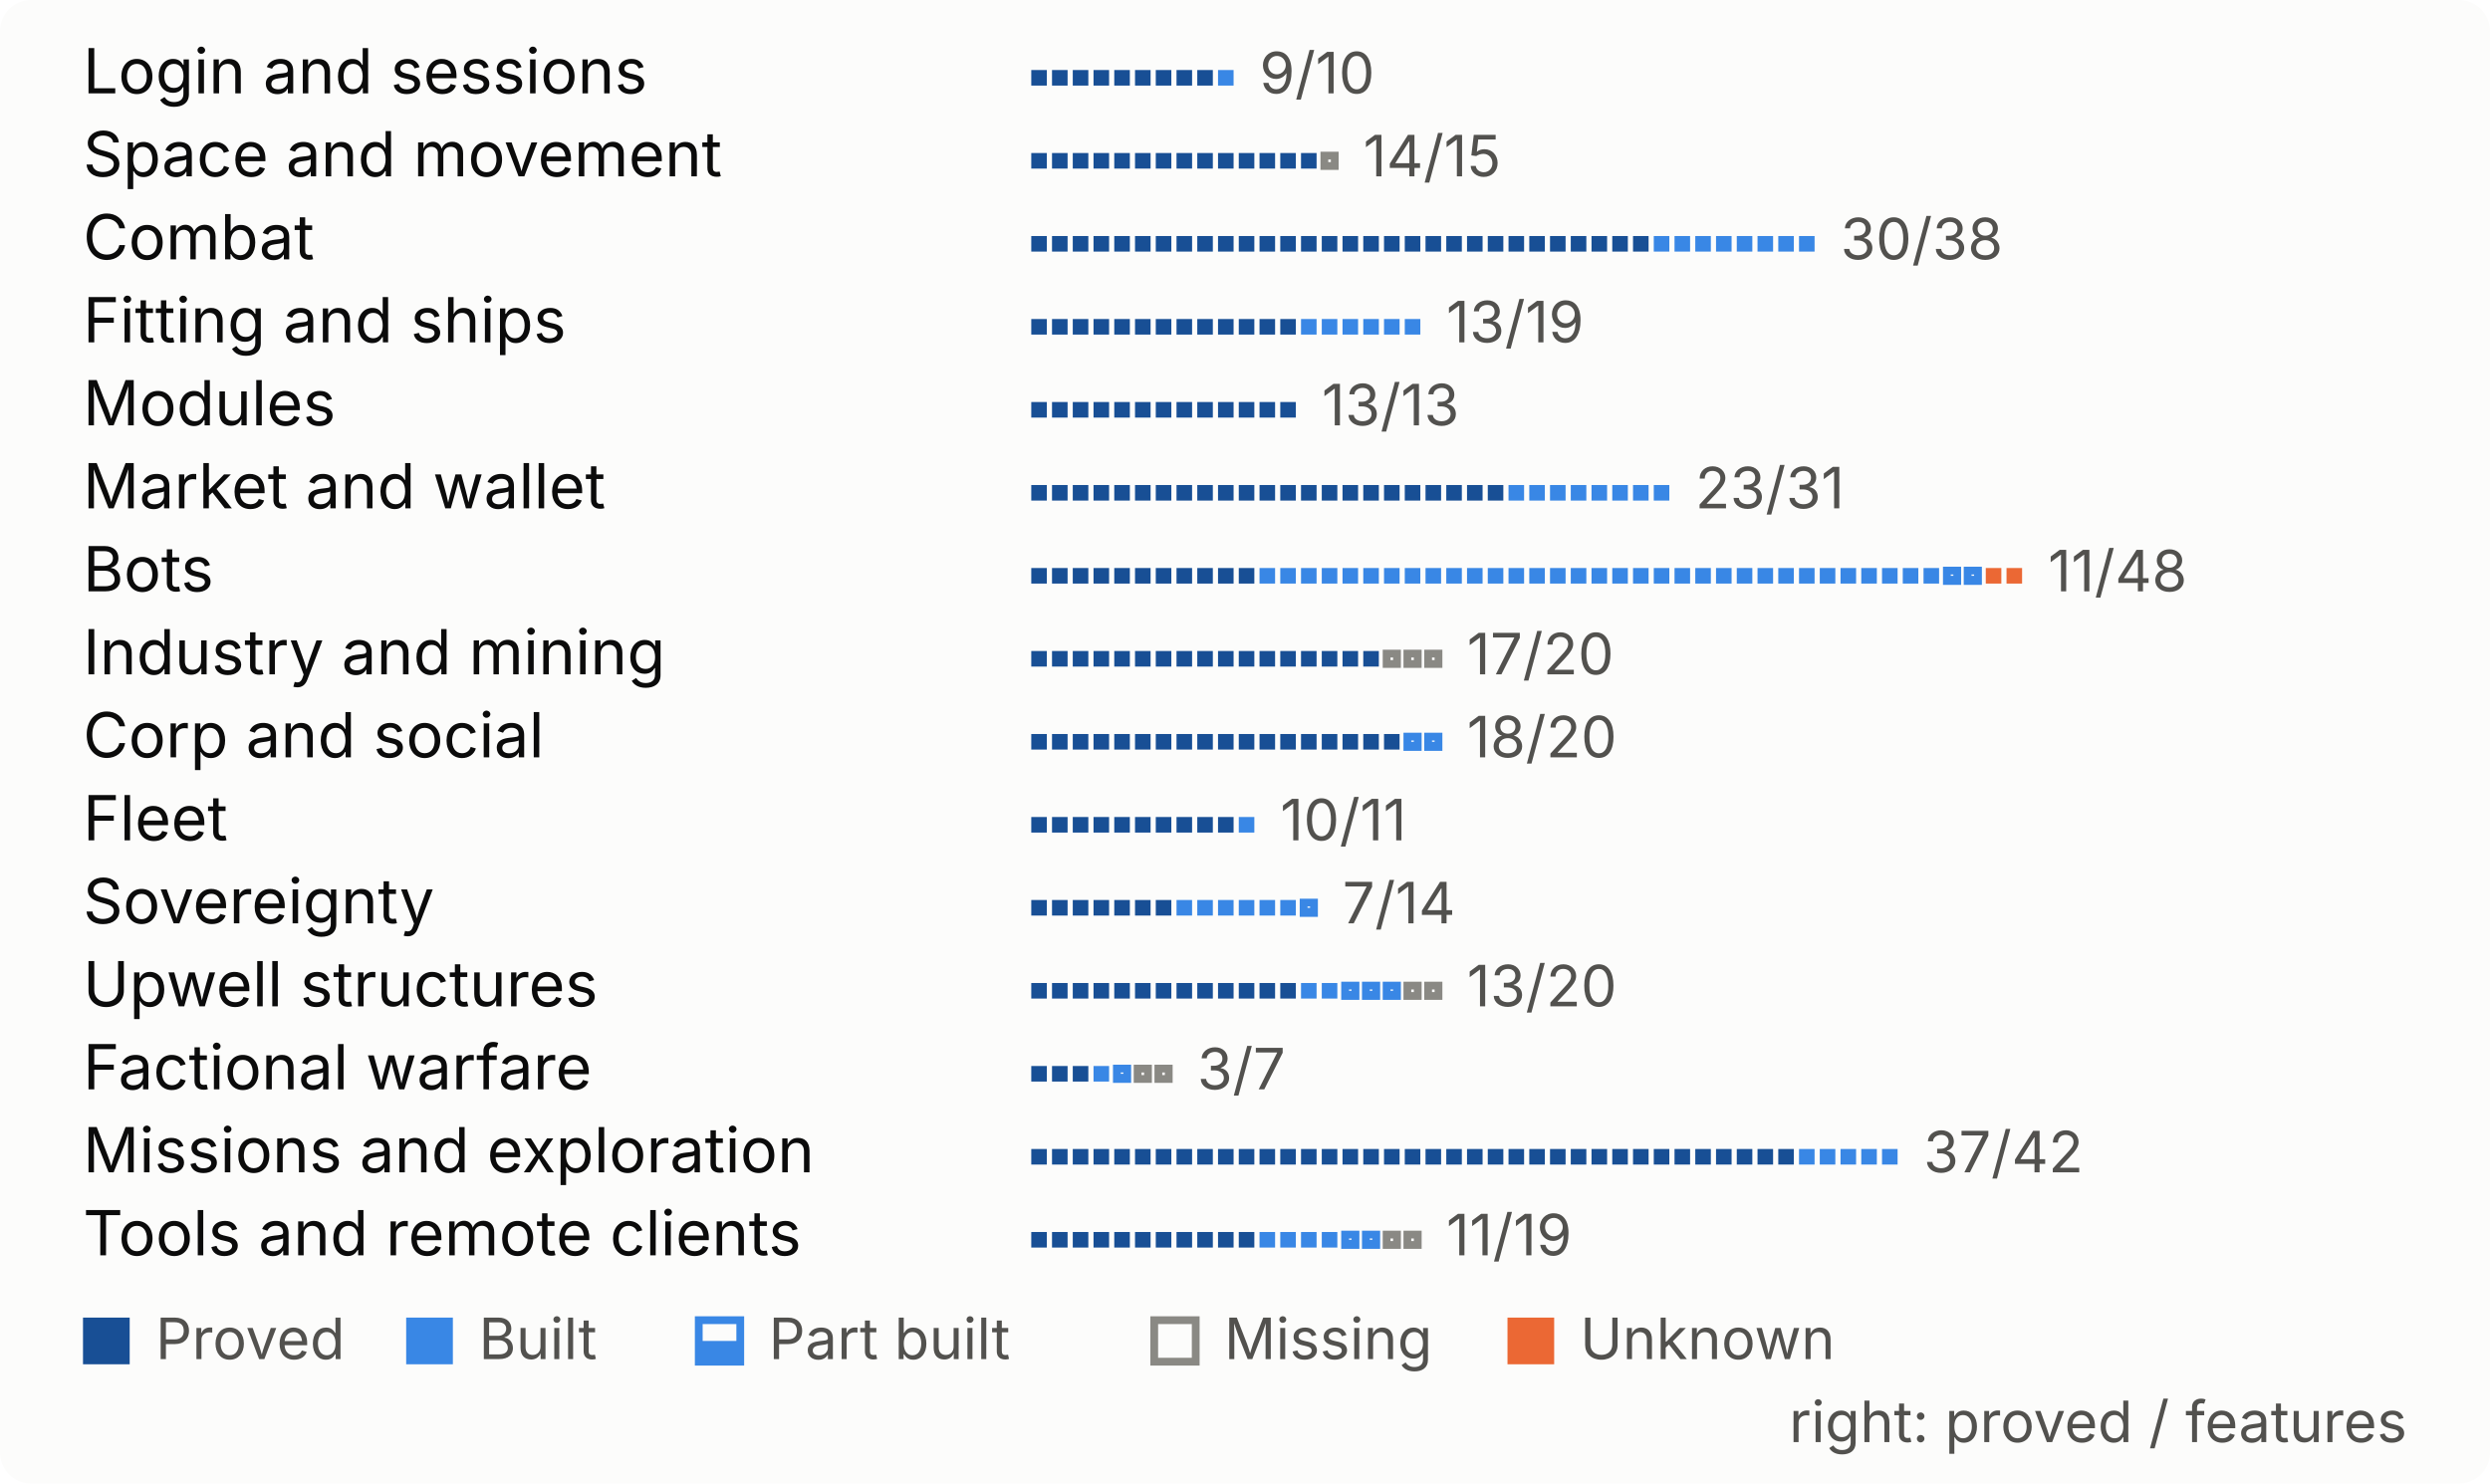
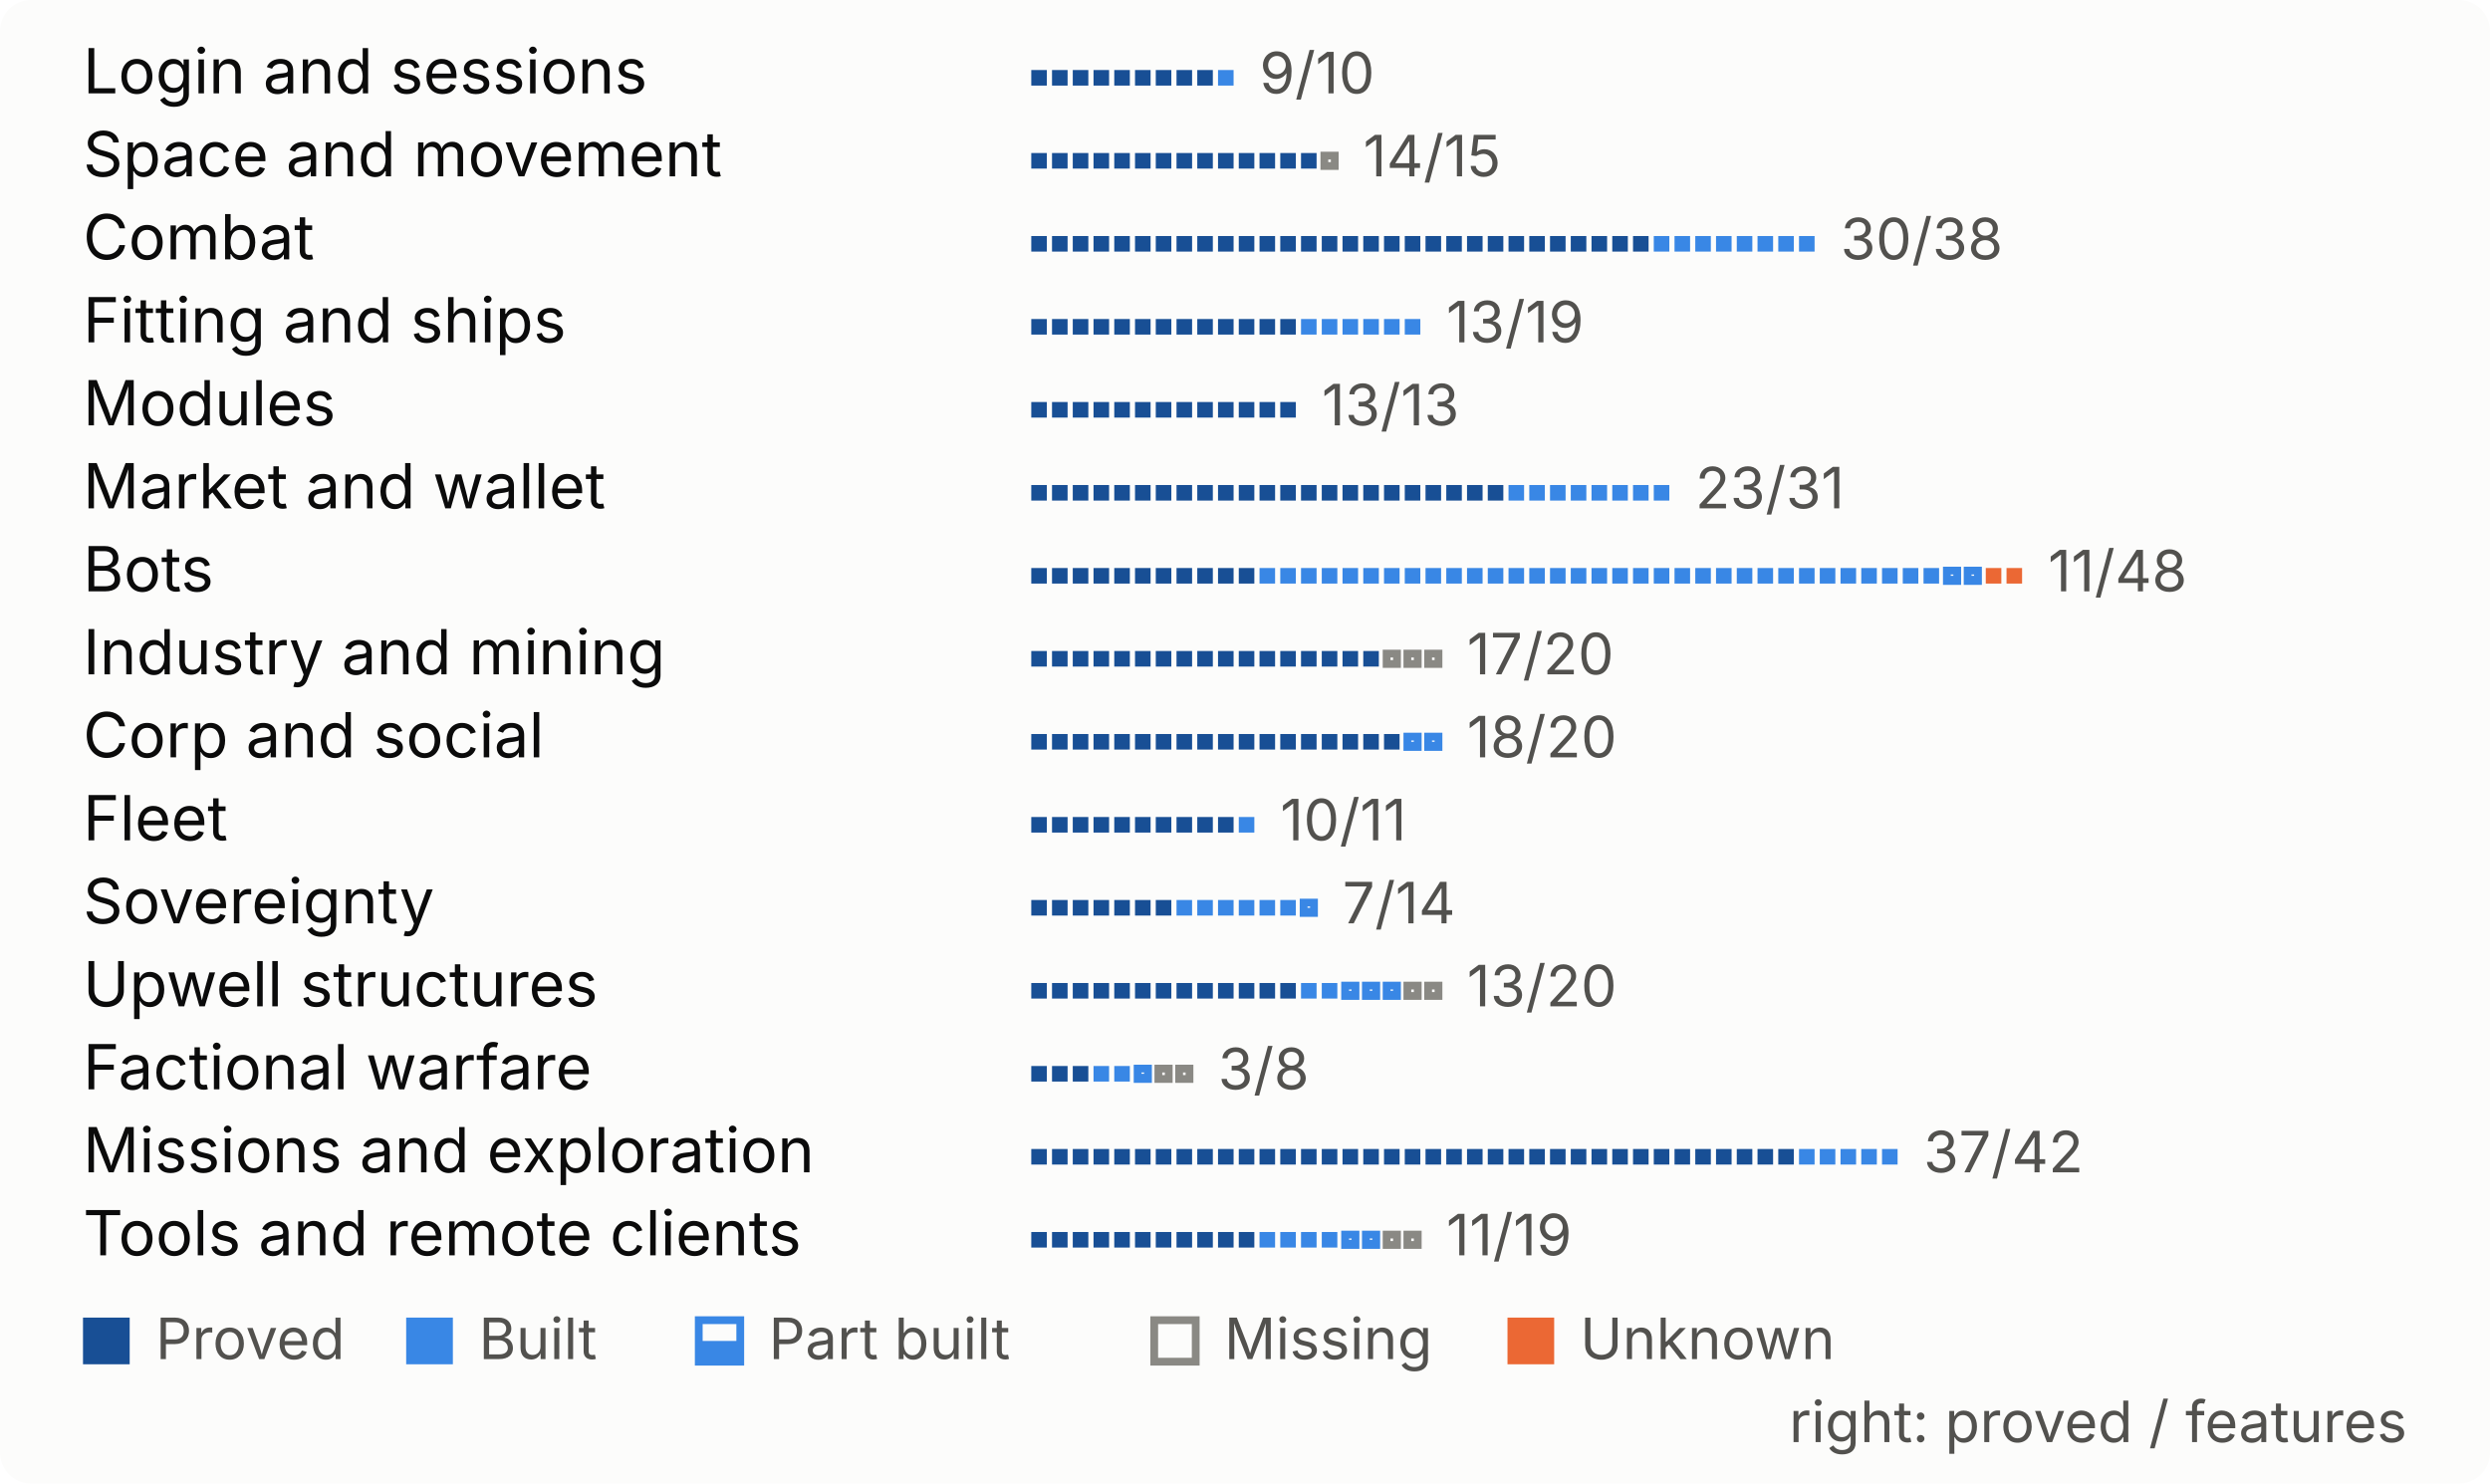
<svg xmlns="http://www.w3.org/2000/svg" width="480" height="286" viewBox="0 0 480 286" role="img" aria-label="Progress by system, one mark per feature">
  <style>
.bg{fill:#fcfcfb}.t{fill:#0b0b0b}.s{fill:#52514e}.rule{fill:#e1e0d9}
.proved{fill:#184f95}.built{fill:#3987e5}.unknown{fill:#eb6834}
.part-o{fill:none;stroke:#3987e5;stroke-width:1.5}.part-f{fill:#3987e5}
.missing{fill:none;stroke:#8a8984;stroke-width:1.5}
.pass{fill:#184f95}.fail{fill:#eb6834}.none{fill:none;stroke:#8a8984;stroke-width:1.5}
@media (prefers-color-scheme:dark){
.bg{fill:#1a1a19}.t{fill:#f0efec}.s{fill:#c3c2b7}.rule{fill:#383835}
.proved{fill:#86b6ef}.built{fill:#3987e5}.unknown{fill:#d95926}
.part-o{stroke:#3987e5}.part-f{fill:#3987e5}
.missing{stroke:#8d8c85}
.pass{fill:#86b6ef}.fail{fill:#d95926}.none{stroke:#8d8c85}
}
text{font-family:system-ui,-apple-system,"Segoe UI",sans-serif;font-size:12px}
.big{font-size:26px;font-weight:600}.b{font-weight:600}.xs{font-size:11px}
</style>
  <rect width="480" height="286" rx="6" class="bg" />
  <text x="16.0" y="18.0" class="t">Login and sessions</text>
  <rect x="198.8" y="13.5" width="3" height="3" class="proved" />
  <rect x="202.8" y="13.5" width="3" height="3" class="proved" />
  <rect x="206.8" y="13.5" width="3" height="3" class="proved" />
  <rect x="210.8" y="13.5" width="3" height="3" class="proved" />
  <rect x="214.8" y="13.5" width="3" height="3" class="proved" />
  <rect x="218.8" y="13.5" width="3" height="3" class="proved" />
  <rect x="222.8" y="13.5" width="3" height="3" class="proved" />
  <rect x="226.8" y="13.5" width="3" height="3" class="proved" />
  <rect x="230.8" y="13.5" width="3" height="3" class="proved" />
  <rect x="234.8" y="13.5" width="3" height="3" class="built" />
  <text x="242.8" y="18.0" class="s xs">9/10</text>
  <text x="16.0" y="34.0" class="t">Space and movement</text>
  <rect x="198.8" y="29.5" width="3" height="3" class="proved" />
  <rect x="202.8" y="29.5" width="3" height="3" class="proved" />
  <rect x="206.8" y="29.5" width="3" height="3" class="proved" />
  <rect x="210.8" y="29.5" width="3" height="3" class="proved" />
  <rect x="214.8" y="29.5" width="3" height="3" class="proved" />
  <rect x="218.8" y="29.5" width="3" height="3" class="proved" />
  <rect x="222.8" y="29.5" width="3" height="3" class="proved" />
  <rect x="226.8" y="29.5" width="3" height="3" class="proved" />
  <rect x="230.8" y="29.5" width="3" height="3" class="proved" />
  <rect x="234.8" y="29.5" width="3" height="3" class="proved" />
  <rect x="238.8" y="29.5" width="3" height="3" class="proved" />
  <rect x="242.8" y="29.5" width="3" height="3" class="proved" />
  <rect x="246.8" y="29.5" width="3" height="3" class="proved" />
  <rect x="250.8" y="29.5" width="3" height="3" class="proved" />
  <rect x="255.3" y="30.0" width="2" height="2" fill="none" class="missing" />
  <text x="262.8" y="34.0" class="s xs">14/15</text>
  <text x="16.0" y="50.0" class="t">Combat</text>
  <rect x="198.8" y="45.5" width="3" height="3" class="proved" />
  <rect x="202.8" y="45.5" width="3" height="3" class="proved" />
  <rect x="206.8" y="45.5" width="3" height="3" class="proved" />
  <rect x="210.8" y="45.5" width="3" height="3" class="proved" />
  <rect x="214.8" y="45.5" width="3" height="3" class="proved" />
  <rect x="218.8" y="45.5" width="3" height="3" class="proved" />
  <rect x="222.8" y="45.5" width="3" height="3" class="proved" />
  <rect x="226.8" y="45.5" width="3" height="3" class="proved" />
  <rect x="230.8" y="45.5" width="3" height="3" class="proved" />
  <rect x="234.8" y="45.5" width="3" height="3" class="proved" />
  <rect x="238.8" y="45.5" width="3" height="3" class="proved" />
  <rect x="242.8" y="45.5" width="3" height="3" class="proved" />
  <rect x="246.8" y="45.5" width="3" height="3" class="proved" />
  <rect x="250.8" y="45.5" width="3" height="3" class="proved" />
  <rect x="254.8" y="45.5" width="3" height="3" class="proved" />
  <rect x="258.8" y="45.5" width="3" height="3" class="proved" />
  <rect x="262.8" y="45.5" width="3" height="3" class="proved" />
  <rect x="266.8" y="45.5" width="3" height="3" class="proved" />
  <rect x="270.8" y="45.5" width="3" height="3" class="proved" />
  <rect x="274.8" y="45.5" width="3" height="3" class="proved" />
  <rect x="278.8" y="45.5" width="3" height="3" class="proved" />
  <rect x="282.8" y="45.5" width="3" height="3" class="proved" />
  <rect x="286.8" y="45.5" width="3" height="3" class="proved" />
  <rect x="290.8" y="45.5" width="3" height="3" class="proved" />
  <rect x="294.8" y="45.5" width="3" height="3" class="proved" />
  <rect x="298.8" y="45.5" width="3" height="3" class="proved" />
  <rect x="302.8" y="45.5" width="3" height="3" class="proved" />
  <rect x="306.8" y="45.5" width="3" height="3" class="proved" />
  <rect x="310.8" y="45.5" width="3" height="3" class="proved" />
  <rect x="314.8" y="45.5" width="3" height="3" class="proved" />
  <rect x="318.8" y="45.5" width="3" height="3" class="built" />
  <rect x="322.8" y="45.5" width="3" height="3" class="built" />
  <rect x="326.8" y="45.5" width="3" height="3" class="built" />
  <rect x="330.8" y="45.5" width="3" height="3" class="built" />
  <rect x="334.8" y="45.5" width="3" height="3" class="built" />
  <rect x="338.8" y="45.5" width="3" height="3" class="built" />
  <rect x="342.8" y="45.5" width="3" height="3" class="built" />
  <rect x="346.8" y="45.5" width="3" height="3" class="built" />
  <text x="354.8" y="50.0" class="s xs">30/38</text>
  <text x="16.0" y="66.0" class="t">Fitting and ships</text>
  <rect x="198.8" y="61.5" width="3" height="3" class="proved" />
  <rect x="202.8" y="61.5" width="3" height="3" class="proved" />
  <rect x="206.8" y="61.5" width="3" height="3" class="proved" />
  <rect x="210.8" y="61.5" width="3" height="3" class="proved" />
  <rect x="214.8" y="61.5" width="3" height="3" class="proved" />
  <rect x="218.8" y="61.5" width="3" height="3" class="proved" />
  <rect x="222.8" y="61.5" width="3" height="3" class="proved" />
  <rect x="226.8" y="61.5" width="3" height="3" class="proved" />
  <rect x="230.8" y="61.5" width="3" height="3" class="proved" />
  <rect x="234.8" y="61.5" width="3" height="3" class="proved" />
  <rect x="238.8" y="61.5" width="3" height="3" class="proved" />
  <rect x="242.8" y="61.5" width="3" height="3" class="proved" />
  <rect x="246.8" y="61.5" width="3" height="3" class="proved" />
  <rect x="250.8" y="61.5" width="3" height="3" class="built" />
  <rect x="254.8" y="61.5" width="3" height="3" class="built" />
  <rect x="258.8" y="61.5" width="3" height="3" class="built" />
  <rect x="262.8" y="61.5" width="3" height="3" class="built" />
  <rect x="266.8" y="61.5" width="3" height="3" class="built" />
  <rect x="270.8" y="61.5" width="3" height="3" class="built" />
  <text x="278.8" y="66.0" class="s xs">13/19</text>
  <text x="16.0" y="82.0" class="t">Modules</text>
  <rect x="198.8" y="77.5" width="3" height="3" class="proved" />
  <rect x="202.8" y="77.5" width="3" height="3" class="proved" />
  <rect x="206.8" y="77.5" width="3" height="3" class="proved" />
  <rect x="210.8" y="77.5" width="3" height="3" class="proved" />
  <rect x="214.8" y="77.5" width="3" height="3" class="proved" />
  <rect x="218.8" y="77.5" width="3" height="3" class="proved" />
  <rect x="222.8" y="77.5" width="3" height="3" class="proved" />
  <rect x="226.8" y="77.5" width="3" height="3" class="proved" />
  <rect x="230.8" y="77.5" width="3" height="3" class="proved" />
  <rect x="234.8" y="77.5" width="3" height="3" class="proved" />
  <rect x="238.8" y="77.5" width="3" height="3" class="proved" />
  <rect x="242.8" y="77.5" width="3" height="3" class="proved" />
  <rect x="246.8" y="77.5" width="3" height="3" class="proved" />
  <text x="254.8" y="82.0" class="s xs">13/13</text>
  <text x="16.0" y="98.0" class="t">Market and wallet</text>
  <rect x="198.8" y="93.5" width="3" height="3" class="proved" />
  <rect x="202.8" y="93.5" width="3" height="3" class="proved" />
  <rect x="206.8" y="93.5" width="3" height="3" class="proved" />
  <rect x="210.8" y="93.5" width="3" height="3" class="proved" />
  <rect x="214.8" y="93.5" width="3" height="3" class="proved" />
  <rect x="218.8" y="93.5" width="3" height="3" class="proved" />
  <rect x="222.8" y="93.5" width="3" height="3" class="proved" />
  <rect x="226.8" y="93.5" width="3" height="3" class="proved" />
  <rect x="230.8" y="93.5" width="3" height="3" class="proved" />
  <rect x="234.8" y="93.5" width="3" height="3" class="proved" />
  <rect x="238.8" y="93.5" width="3" height="3" class="proved" />
  <rect x="242.8" y="93.5" width="3" height="3" class="proved" />
  <rect x="246.8" y="93.5" width="3" height="3" class="proved" />
  <rect x="250.8" y="93.5" width="3" height="3" class="proved" />
  <rect x="254.8" y="93.5" width="3" height="3" class="proved" />
  <rect x="258.8" y="93.5" width="3" height="3" class="proved" />
  <rect x="262.8" y="93.5" width="3" height="3" class="proved" />
  <rect x="266.8" y="93.5" width="3" height="3" class="proved" />
  <rect x="270.8" y="93.5" width="3" height="3" class="proved" />
  <rect x="274.8" y="93.5" width="3" height="3" class="proved" />
  <rect x="278.8" y="93.5" width="3" height="3" class="proved" />
  <rect x="282.8" y="93.5" width="3" height="3" class="proved" />
  <rect x="286.8" y="93.5" width="3" height="3" class="proved" />
  <rect x="290.8" y="93.5" width="3" height="3" class="built" />
  <rect x="294.8" y="93.5" width="3" height="3" class="built" />
  <rect x="298.8" y="93.5" width="3" height="3" class="built" />
  <rect x="302.8" y="93.5" width="3" height="3" class="built" />
  <rect x="306.8" y="93.5" width="3" height="3" class="built" />
  <rect x="310.8" y="93.5" width="3" height="3" class="built" />
  <rect x="314.8" y="93.5" width="3" height="3" class="built" />
  <rect x="318.8" y="93.5" width="3" height="3" class="built" />
  <text x="326.8" y="98.0" class="s xs">23/31</text>
  <text x="16.0" y="114.0" class="t">Bots</text>
  <rect x="198.8" y="109.5" width="3" height="3" class="proved" />
  <rect x="202.8" y="109.5" width="3" height="3" class="proved" />
  <rect x="206.8" y="109.5" width="3" height="3" class="proved" />
  <rect x="210.8" y="109.5" width="3" height="3" class="proved" />
  <rect x="214.8" y="109.5" width="3" height="3" class="proved" />
  <rect x="218.8" y="109.5" width="3" height="3" class="proved" />
  <rect x="222.8" y="109.5" width="3" height="3" class="proved" />
  <rect x="226.8" y="109.5" width="3" height="3" class="proved" />
  <rect x="230.8" y="109.5" width="3" height="3" class="proved" />
  <rect x="234.8" y="109.5" width="3" height="3" class="proved" />
  <rect x="238.8" y="109.5" width="3" height="3" class="proved" />
  <rect x="242.8" y="109.5" width="3" height="3" class="built" />
  <rect x="246.8" y="109.5" width="3" height="3" class="built" />
  <rect x="250.8" y="109.5" width="3" height="3" class="built" />
  <rect x="254.8" y="109.5" width="3" height="3" class="built" />
  <rect x="258.8" y="109.5" width="3" height="3" class="built" />
  <rect x="262.8" y="109.5" width="3" height="3" class="built" />
  <rect x="266.8" y="109.5" width="3" height="3" class="built" />
  <rect x="270.8" y="109.5" width="3" height="3" class="built" />
  <rect x="274.8" y="109.5" width="3" height="3" class="built" />
  <rect x="278.8" y="109.5" width="3" height="3" class="built" />
  <rect x="282.8" y="109.5" width="3" height="3" class="built" />
  <rect x="286.8" y="109.5" width="3" height="3" class="built" />
  <rect x="290.8" y="109.5" width="3" height="3" class="built" />
  <rect x="294.8" y="109.5" width="3" height="3" class="built" />
  <rect x="298.8" y="109.5" width="3" height="3" class="built" />
  <rect x="302.8" y="109.5" width="3" height="3" class="built" />
  <rect x="306.8" y="109.5" width="3" height="3" class="built" />
  <rect x="310.8" y="109.5" width="3" height="3" class="built" />
  <rect x="314.8" y="109.5" width="3" height="3" class="built" />
  <rect x="318.8" y="109.5" width="3" height="3" class="built" />
  <rect x="322.8" y="109.5" width="3" height="3" class="built" />
  <rect x="326.8" y="109.5" width="3" height="3" class="built" />
  <rect x="330.8" y="109.5" width="3" height="3" class="built" />
  <rect x="334.8" y="109.5" width="3" height="3" class="built" />
  <rect x="338.8" y="109.5" width="3" height="3" class="built" />
  <rect x="342.8" y="109.5" width="3" height="3" class="built" />
  <rect x="346.8" y="109.5" width="3" height="3" class="built" />
  <rect x="350.8" y="109.5" width="3" height="3" class="built" />
  <rect x="354.8" y="109.5" width="3" height="3" class="built" />
  <rect x="358.8" y="109.5" width="3" height="3" class="built" />
  <rect x="362.8" y="109.5" width="3" height="3" class="built" />
  <rect x="366.8" y="109.5" width="3" height="3" class="built" />
  <rect x="370.8" y="109.5" width="3" height="3" class="built" />
  <rect x="375.3" y="110.0" width="2" height="2" fill="none" class="part-o" />
  <rect x="374.8" y="111.0" width="3" height="1.5" class="part-f" />
  <rect x="379.3" y="110.0" width="2" height="2" fill="none" class="part-o" />
  <rect x="378.8" y="111.0" width="3" height="1.5" class="part-f" />
  <rect x="382.8" y="109.5" width="3" height="3" class="unknown" />
  <rect x="386.8" y="109.5" width="3" height="3" class="unknown" />
  <text x="394.8" y="114.0" class="s xs">11/48</text>
  <text x="16.0" y="130.0" class="t">Industry and mining</text>
  <rect x="198.8" y="125.5" width="3" height="3" class="proved" />
  <rect x="202.8" y="125.5" width="3" height="3" class="proved" />
  <rect x="206.8" y="125.5" width="3" height="3" class="proved" />
  <rect x="210.8" y="125.5" width="3" height="3" class="proved" />
  <rect x="214.8" y="125.5" width="3" height="3" class="proved" />
  <rect x="218.8" y="125.5" width="3" height="3" class="proved" />
  <rect x="222.8" y="125.5" width="3" height="3" class="proved" />
  <rect x="226.8" y="125.5" width="3" height="3" class="proved" />
  <rect x="230.8" y="125.5" width="3" height="3" class="proved" />
  <rect x="234.8" y="125.5" width="3" height="3" class="proved" />
  <rect x="238.8" y="125.5" width="3" height="3" class="proved" />
  <rect x="242.8" y="125.5" width="3" height="3" class="proved" />
  <rect x="246.8" y="125.5" width="3" height="3" class="proved" />
  <rect x="250.8" y="125.5" width="3" height="3" class="proved" />
  <rect x="254.8" y="125.5" width="3" height="3" class="proved" />
  <rect x="258.8" y="125.5" width="3" height="3" class="proved" />
  <rect x="262.8" y="125.5" width="3" height="3" class="proved" />
  <rect x="267.3" y="126.0" width="2" height="2" fill="none" class="missing" />
  <rect x="271.3" y="126.0" width="2" height="2" fill="none" class="missing" />
  <rect x="275.3" y="126.0" width="2" height="2" fill="none" class="missing" />
  <text x="282.8" y="130.0" class="s xs">17/20</text>
  <text x="16.0" y="146.0" class="t">Corp and social</text>
  <rect x="198.8" y="141.5" width="3" height="3" class="proved" />
  <rect x="202.8" y="141.5" width="3" height="3" class="proved" />
  <rect x="206.8" y="141.5" width="3" height="3" class="proved" />
  <rect x="210.8" y="141.5" width="3" height="3" class="proved" />
  <rect x="214.8" y="141.5" width="3" height="3" class="proved" />
  <rect x="218.8" y="141.5" width="3" height="3" class="proved" />
  <rect x="222.8" y="141.5" width="3" height="3" class="proved" />
  <rect x="226.8" y="141.5" width="3" height="3" class="proved" />
  <rect x="230.8" y="141.5" width="3" height="3" class="proved" />
  <rect x="234.8" y="141.5" width="3" height="3" class="proved" />
  <rect x="238.8" y="141.5" width="3" height="3" class="proved" />
  <rect x="242.8" y="141.5" width="3" height="3" class="proved" />
  <rect x="246.8" y="141.5" width="3" height="3" class="proved" />
  <rect x="250.8" y="141.5" width="3" height="3" class="proved" />
  <rect x="254.8" y="141.5" width="3" height="3" class="proved" />
  <rect x="258.8" y="141.5" width="3" height="3" class="proved" />
  <rect x="262.8" y="141.5" width="3" height="3" class="proved" />
  <rect x="266.8" y="141.5" width="3" height="3" class="proved" />
  <rect x="271.3" y="142.0" width="2" height="2" fill="none" class="part-o" />
  <rect x="270.8" y="143.0" width="3" height="1.5" class="part-f" />
  <rect x="275.3" y="142.0" width="2" height="2" fill="none" class="part-o" />
  <rect x="274.8" y="143.0" width="3" height="1.5" class="part-f" />
  <text x="282.8" y="146.0" class="s xs">18/20</text>
  <text x="16.0" y="162.0" class="t">Fleet</text>
  <rect x="198.8" y="157.5" width="3" height="3" class="proved" />
  <rect x="202.8" y="157.5" width="3" height="3" class="proved" />
  <rect x="206.8" y="157.5" width="3" height="3" class="proved" />
  <rect x="210.8" y="157.5" width="3" height="3" class="proved" />
  <rect x="214.8" y="157.5" width="3" height="3" class="proved" />
  <rect x="218.8" y="157.5" width="3" height="3" class="proved" />
  <rect x="222.8" y="157.5" width="3" height="3" class="proved" />
  <rect x="226.8" y="157.5" width="3" height="3" class="proved" />
  <rect x="230.8" y="157.5" width="3" height="3" class="proved" />
  <rect x="234.8" y="157.5" width="3" height="3" class="proved" />
  <rect x="238.8" y="157.5" width="3" height="3" class="built" />
  <text x="246.8" y="162.0" class="s xs">10/11</text>
  <text x="16.0" y="178.0" class="t">Sovereignty</text>
  <rect x="198.8" y="173.5" width="3" height="3" class="proved" />
  <rect x="202.8" y="173.5" width="3" height="3" class="proved" />
  <rect x="206.8" y="173.5" width="3" height="3" class="proved" />
  <rect x="210.8" y="173.5" width="3" height="3" class="proved" />
  <rect x="214.8" y="173.5" width="3" height="3" class="proved" />
  <rect x="218.8" y="173.5" width="3" height="3" class="proved" />
  <rect x="222.8" y="173.5" width="3" height="3" class="proved" />
  <rect x="226.8" y="173.5" width="3" height="3" class="built" />
  <rect x="230.8" y="173.5" width="3" height="3" class="built" />
  <rect x="234.8" y="173.5" width="3" height="3" class="built" />
  <rect x="238.8" y="173.5" width="3" height="3" class="built" />
  <rect x="242.8" y="173.5" width="3" height="3" class="built" />
  <rect x="246.8" y="173.5" width="3" height="3" class="built" />
  <rect x="251.3" y="174.0" width="2" height="2" fill="none" class="part-o" />
  <rect x="250.8" y="175.0" width="3" height="1.5" class="part-f" />
  <text x="258.8" y="178.0" class="s xs">7/14</text>
  <text x="16.0" y="194.0" class="t">Upwell structures</text>
  <rect x="198.8" y="189.5" width="3" height="3" class="proved" />
  <rect x="202.8" y="189.5" width="3" height="3" class="proved" />
  <rect x="206.8" y="189.5" width="3" height="3" class="proved" />
  <rect x="210.8" y="189.5" width="3" height="3" class="proved" />
  <rect x="214.8" y="189.5" width="3" height="3" class="proved" />
  <rect x="218.8" y="189.5" width="3" height="3" class="proved" />
  <rect x="222.8" y="189.5" width="3" height="3" class="proved" />
  <rect x="226.8" y="189.5" width="3" height="3" class="proved" />
  <rect x="230.8" y="189.5" width="3" height="3" class="proved" />
  <rect x="234.8" y="189.5" width="3" height="3" class="proved" />
  <rect x="238.8" y="189.5" width="3" height="3" class="proved" />
  <rect x="242.8" y="189.5" width="3" height="3" class="proved" />
  <rect x="246.8" y="189.5" width="3" height="3" class="proved" />
  <rect x="250.8" y="189.5" width="3" height="3" class="built" />
  <rect x="254.8" y="189.5" width="3" height="3" class="built" />
  <rect x="259.3" y="190.0" width="2" height="2" fill="none" class="part-o" />
  <rect x="258.8" y="191.0" width="3" height="1.5" class="part-f" />
  <rect x="263.3" y="190.0" width="2" height="2" fill="none" class="part-o" />
  <rect x="262.8" y="191.0" width="3" height="1.5" class="part-f" />
  <rect x="267.3" y="190.0" width="2" height="2" fill="none" class="part-o" />
  <rect x="266.8" y="191.0" width="3" height="1.5" class="part-f" />
  <rect x="271.3" y="190.0" width="2" height="2" fill="none" class="missing" />
  <rect x="275.3" y="190.0" width="2" height="2" fill="none" class="missing" />
  <text x="282.8" y="194.0" class="s xs">13/20</text>
  <text x="16.0" y="210.0" class="t">Factional warfare</text>
  <rect x="198.8" y="205.5" width="3" height="3" class="proved" />
  <rect x="202.8" y="205.5" width="3" height="3" class="proved" />
  <rect x="206.8" y="205.5" width="3" height="3" class="proved" />
  <rect x="210.8" y="205.5" width="3" height="3" class="built" />
-   <rect x="215.3" y="206.0" width="2" height="2" fill="none" class="part-o" />
-   <rect x="214.8" y="207.0" width="3" height="1.5" class="part-f" />
-   <rect x="219.3" y="206.0" width="2" height="2" fill="none" class="missing" />
+   <rect x="214.8" y="205.5" width="3" height="3" class="built" />
+   <rect x="219.3" y="206.0" width="2" height="2" fill="none" class="part-o" />
+   <rect x="218.8" y="207.0" width="3" height="1.5" class="part-f" />
  <rect x="223.3" y="206.0" width="2" height="2" fill="none" class="missing" />
-   <text x="230.8" y="210.0" class="s xs">3/7</text>
+   <rect x="227.3" y="206.0" width="2" height="2" fill="none" class="missing" />
+   <text x="234.8" y="210.0" class="s xs">3/8</text>
  <text x="16.0" y="226.0" class="t">Missions and exploration</text>
  <rect x="198.8" y="221.5" width="3" height="3" class="proved" />
  <rect x="202.8" y="221.5" width="3" height="3" class="proved" />
  <rect x="206.8" y="221.5" width="3" height="3" class="proved" />
  <rect x="210.8" y="221.5" width="3" height="3" class="proved" />
  <rect x="214.8" y="221.5" width="3" height="3" class="proved" />
  <rect x="218.8" y="221.5" width="3" height="3" class="proved" />
  <rect x="222.8" y="221.5" width="3" height="3" class="proved" />
  <rect x="226.8" y="221.5" width="3" height="3" class="proved" />
  <rect x="230.8" y="221.5" width="3" height="3" class="proved" />
  <rect x="234.8" y="221.5" width="3" height="3" class="proved" />
  <rect x="238.8" y="221.5" width="3" height="3" class="proved" />
  <rect x="242.8" y="221.5" width="3" height="3" class="proved" />
  <rect x="246.8" y="221.5" width="3" height="3" class="proved" />
  <rect x="250.8" y="221.5" width="3" height="3" class="proved" />
  <rect x="254.8" y="221.5" width="3" height="3" class="proved" />
  <rect x="258.8" y="221.5" width="3" height="3" class="proved" />
  <rect x="262.8" y="221.5" width="3" height="3" class="proved" />
  <rect x="266.8" y="221.5" width="3" height="3" class="proved" />
  <rect x="270.8" y="221.5" width="3" height="3" class="proved" />
  <rect x="274.8" y="221.5" width="3" height="3" class="proved" />
  <rect x="278.8" y="221.5" width="3" height="3" class="proved" />
  <rect x="282.8" y="221.5" width="3" height="3" class="proved" />
  <rect x="286.8" y="221.5" width="3" height="3" class="proved" />
  <rect x="290.8" y="221.5" width="3" height="3" class="proved" />
  <rect x="294.8" y="221.5" width="3" height="3" class="proved" />
  <rect x="298.8" y="221.5" width="3" height="3" class="proved" />
  <rect x="302.8" y="221.5" width="3" height="3" class="proved" />
  <rect x="306.8" y="221.5" width="3" height="3" class="proved" />
  <rect x="310.8" y="221.5" width="3" height="3" class="proved" />
  <rect x="314.8" y="221.5" width="3" height="3" class="proved" />
  <rect x="318.8" y="221.5" width="3" height="3" class="proved" />
  <rect x="322.8" y="221.5" width="3" height="3" class="proved" />
  <rect x="326.8" y="221.5" width="3" height="3" class="proved" />
  <rect x="330.8" y="221.5" width="3" height="3" class="proved" />
  <rect x="334.8" y="221.5" width="3" height="3" class="proved" />
  <rect x="338.8" y="221.5" width="3" height="3" class="proved" />
  <rect x="342.8" y="221.5" width="3" height="3" class="proved" />
  <rect x="346.8" y="221.5" width="3" height="3" class="built" />
  <rect x="350.8" y="221.5" width="3" height="3" class="built" />
  <rect x="354.8" y="221.5" width="3" height="3" class="built" />
  <rect x="358.8" y="221.5" width="3" height="3" class="built" />
  <rect x="362.8" y="221.5" width="3" height="3" class="built" />
  <text x="370.8" y="226.0" class="s xs">37/42</text>
  <text x="16.0" y="242.0" class="t">Tools and remote clients</text>
  <rect x="198.8" y="237.5" width="3" height="3" class="proved" />
  <rect x="202.8" y="237.5" width="3" height="3" class="proved" />
  <rect x="206.8" y="237.5" width="3" height="3" class="proved" />
  <rect x="210.8" y="237.5" width="3" height="3" class="proved" />
  <rect x="214.8" y="237.5" width="3" height="3" class="proved" />
  <rect x="218.8" y="237.5" width="3" height="3" class="proved" />
  <rect x="222.8" y="237.5" width="3" height="3" class="proved" />
  <rect x="226.8" y="237.5" width="3" height="3" class="proved" />
  <rect x="230.8" y="237.5" width="3" height="3" class="proved" />
  <rect x="234.8" y="237.5" width="3" height="3" class="proved" />
  <rect x="238.8" y="237.5" width="3" height="3" class="proved" />
  <rect x="242.8" y="237.5" width="3" height="3" class="built" />
  <rect x="246.8" y="237.5" width="3" height="3" class="built" />
  <rect x="250.8" y="237.5" width="3" height="3" class="built" />
  <rect x="254.8" y="237.5" width="3" height="3" class="built" />
  <rect x="259.3" y="238.0" width="2" height="2" fill="none" class="part-o" />
  <rect x="258.8" y="239.0" width="3" height="1.5" class="part-f" />
  <rect x="263.3" y="238.0" width="2" height="2" fill="none" class="part-o" />
  <rect x="262.8" y="239.0" width="3" height="1.5" class="part-f" />
  <rect x="267.3" y="238.0" width="2" height="2" fill="none" class="missing" />
  <rect x="271.3" y="238.0" width="2" height="2" fill="none" class="missing" />
  <text x="278.8" y="242.0" class="s xs">11/19</text>
  <rect x="16.0" y="254.0" width="9" height="9" class="proved" />
  <text x="30.0" y="262.0" class="s xs">Proved</text>
  <rect x="78.3" y="254.0" width="9" height="9" class="built" />
  <text x="92.3" y="262.0" class="s xs">Built</text>
  <rect x="134.7" y="254.5" width="8" height="8" fill="none" class="part-o" />
  <rect x="134.2" y="258.5" width="9" height="4.5" class="part-f" />
  <text x="148.2" y="262.0" class="s xs">Part built</text>
  <rect x="222.5" y="254.5" width="8" height="8" fill="none" class="missing" />
  <text x="236.0" y="262.0" class="s xs">Missing</text>
  <rect x="290.6" y="254.0" width="9" height="9" class="unknown" />
  <text x="304.6" y="262.0" class="s xs">Unknown</text>
  <text x="464.0" y="278.0" class="s xs" text-anchor="end">right: proved / features</text>
</svg>
